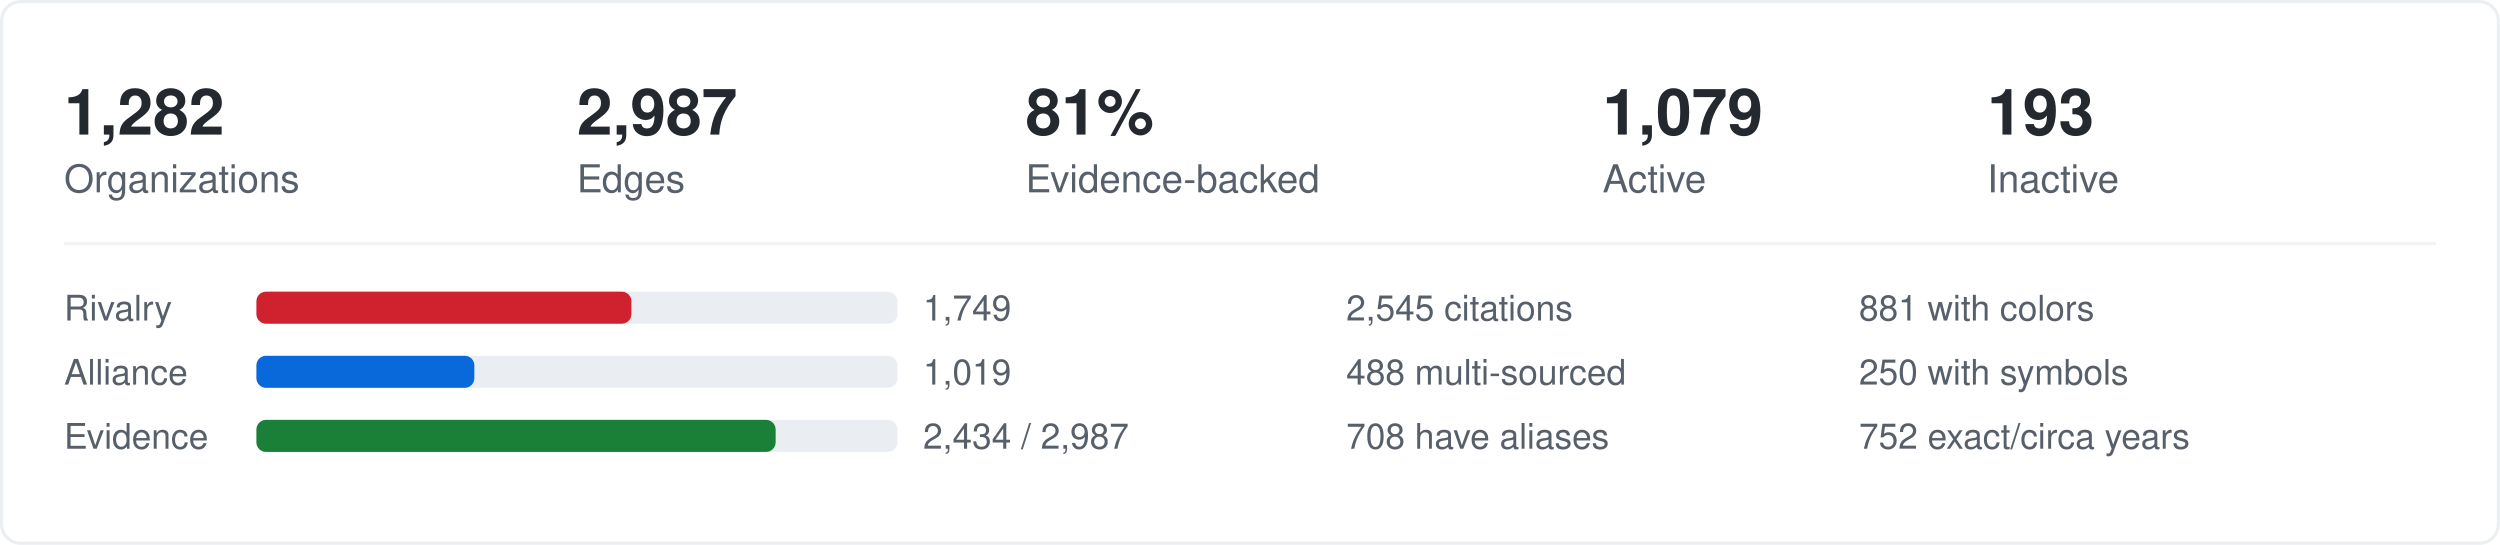
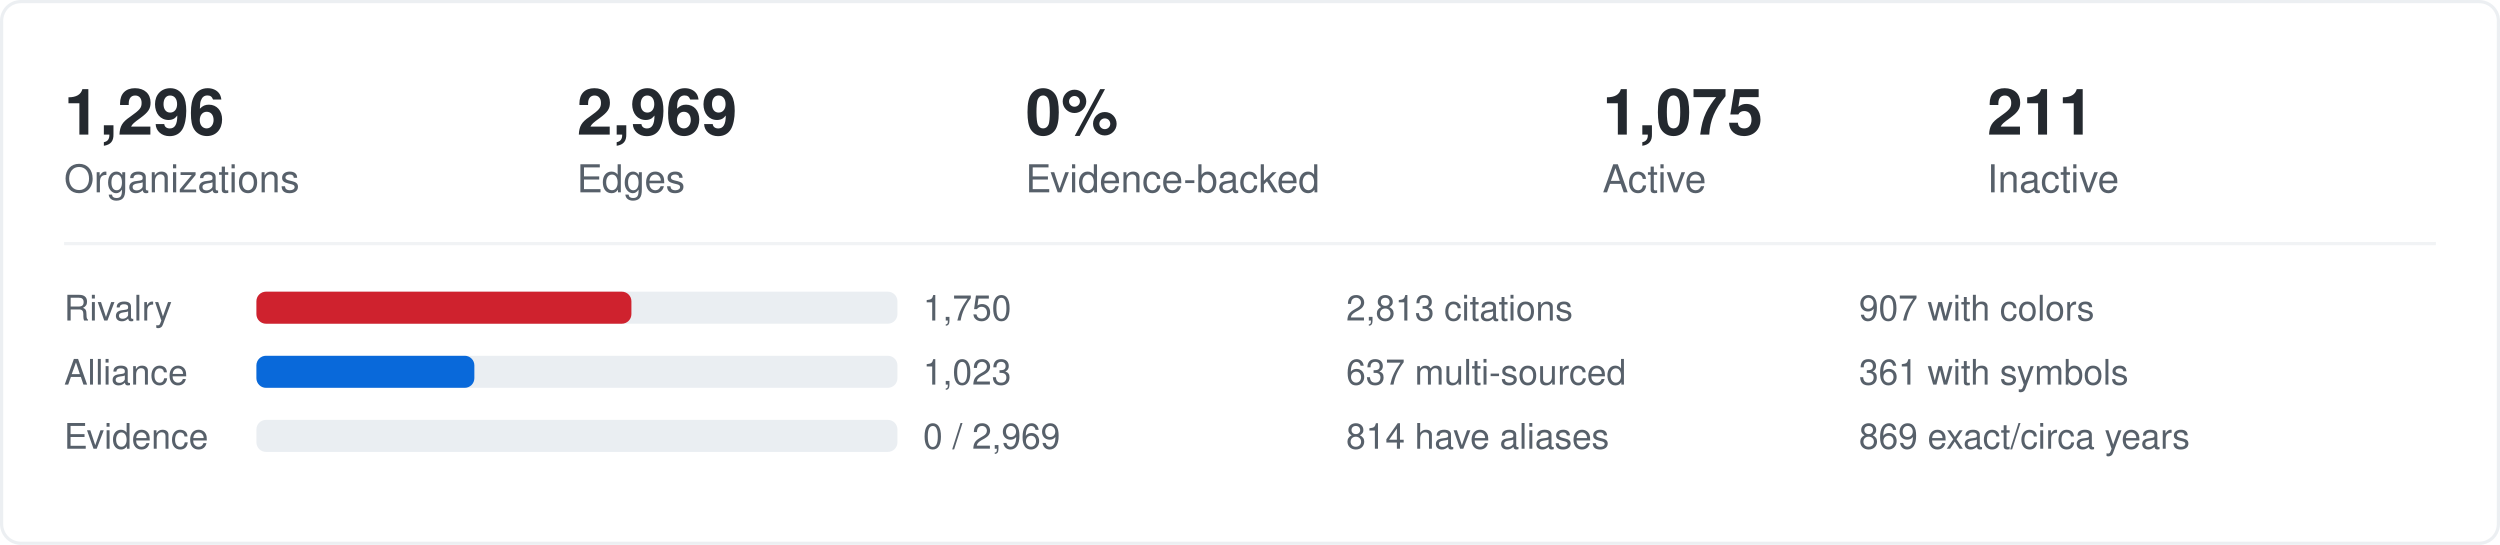
<svg xmlns="http://www.w3.org/2000/svg" width="780" height="170" viewBox="0 0 780 170" fill="none">
  <style>
    .label { font: 400 12px -apple-system,BlinkMacSystemFont,"Segoe UI",Helvetica,Arial,sans-serif; fill: #57606a; }
    .value { font: 600 20px -apple-system,BlinkMacSystemFont,"Segoe UI",Helvetica,Arial,sans-serif; fill: #24292f; }
    .small { font: 400 11px -apple-system,BlinkMacSystemFont,"Segoe UI",Helvetica,Arial,sans-serif; fill: #57606a; }
    .bar-bg { fill: #eaeef2; rx: 3; }
    .bar-red { fill: #cf222e; rx: 3; }
    .bar-blue { fill: #0969da; rx: 3; }
    .bar-green { fill: #1a7f37; rx: 3; }
    @media (prefers-color-scheme: dark) {
      .label { fill: #7d8590; }
      .value { fill: #e6edf3; }
      .small { fill: #7d8590; }
      .bar-bg { fill: #21262d; }
    }
  </style>
  <rect x="0.5" y="0.5" width="779" height="169" rx="6" stroke="#d0d7de" stroke-opacity="0.4" />
-   <text class="value" x="20" y="42">1,282</text>
+   <text class="value" x="20" y="42">1,296</text>
  <text class="label" x="20" y="60">Organizations</text>
-   <text class="value" x="180" y="42">2,987</text>
+   <text class="value" x="180" y="42">2,969</text>
  <text class="label" x="180" y="60">Edges</text>
-   <text class="value" x="320" y="42">81%</text>
+   <text class="value" x="320" y="42">0%</text>
  <text class="label" x="320" y="60">Evidence-backed</text>
-   <text class="value" x="500" y="42">1,079</text>
+   <text class="value" x="500" y="42">1,075</text>
  <text class="label" x="500" y="60">Active</text>
-   <text class="value" x="620" y="42">193</text>
+   <text class="value" x="620" y="42">211</text>
  <text class="label" x="620" y="60">Inactive</text>
  <line x1="20" y1="76" x2="760" y2="76" stroke="#d0d7de" stroke-opacity="0.3" />
  <text class="small" x="20" y="100">Rivalry</text>
  <rect class="bar-bg" x="80" y="91" width="200" height="10" />
  <rect class="bar-red" x="80" y="91" width="117" height="10" />
-   <text class="small" x="288" y="100">1,749</text>
+   <text class="small" x="288" y="100">1,750</text>
  <text class="small" x="20" y="120">Alliance</text>
  <rect class="bar-bg" x="80" y="111" width="200" height="10" />
  <rect class="bar-blue" x="80" y="111" width="68" height="10" />
-   <text class="small" x="288" y="120">1,019</text>
+   <text class="small" x="288" y="120">1,023</text>
  <text class="small" x="20" y="140">Evidence</text>
  <rect class="bar-bg" x="80" y="131" width="200" height="10" />
-   <rect class="bar-green" x="80" y="131" width="162" height="10" />
-   <text class="small" x="288" y="140">2,434 / 2,987</text>
-   <text class="small" x="420" y="100">2,545 citations</text>
-   <text class="small" x="420" y="120">488 multi-sourced</text>
-   <text class="small" x="420" y="140">708 have aliases</text>
-   <text class="small" x="580" y="100">881 with colors</text>
-   <text class="small" x="580" y="120">250 with symbols</text>
-   <text class="small" x="580" y="140">752 exact/circa years</text>
+   <rect class="bar-green" x="80" y="131" width="0" height="10" />
+   <text class="small" x="288" y="140">0 / 2,969</text>
+   <text class="small" x="420" y="100">2,813 citations</text>
+   <text class="small" x="420" y="120">637 multi-sourced</text>
+   <text class="small" x="420" y="140">814 have aliases</text>
+   <text class="small" x="580" y="100">907 with colors</text>
+   <text class="small" x="580" y="120">361 with symbols</text>
+   <text class="small" x="580" y="140">869 exact/circa years</text>
</svg>
